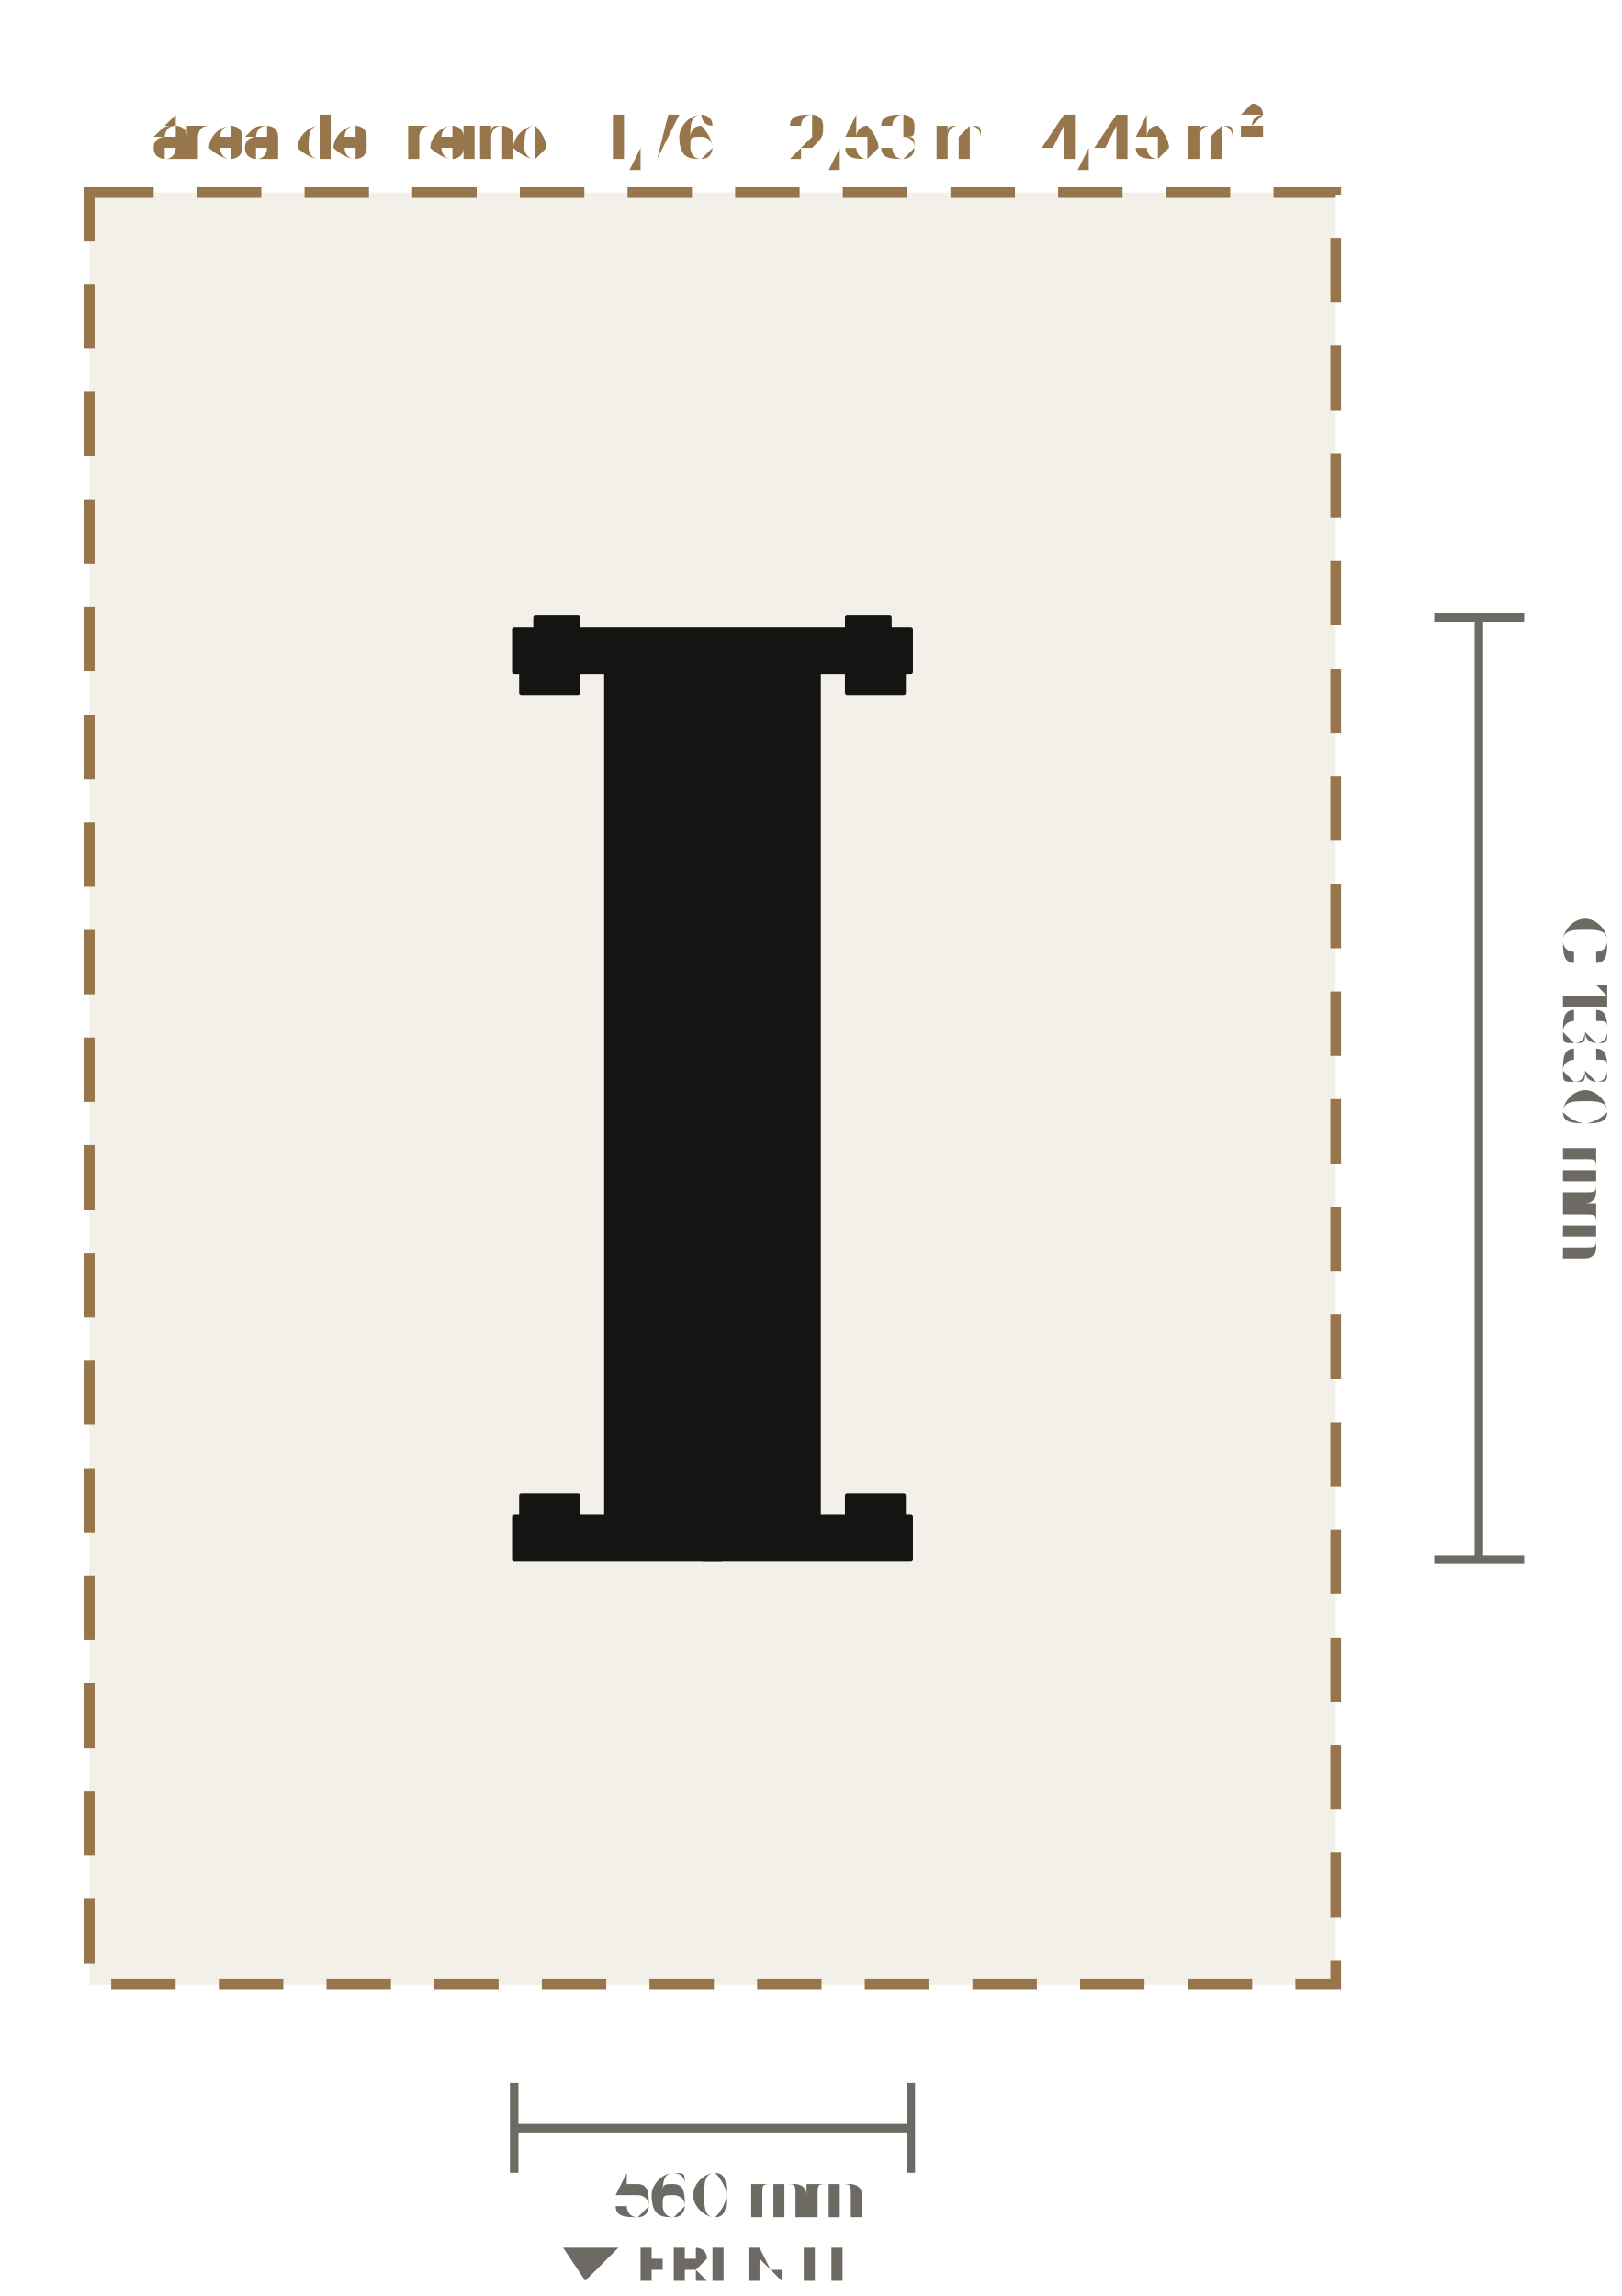
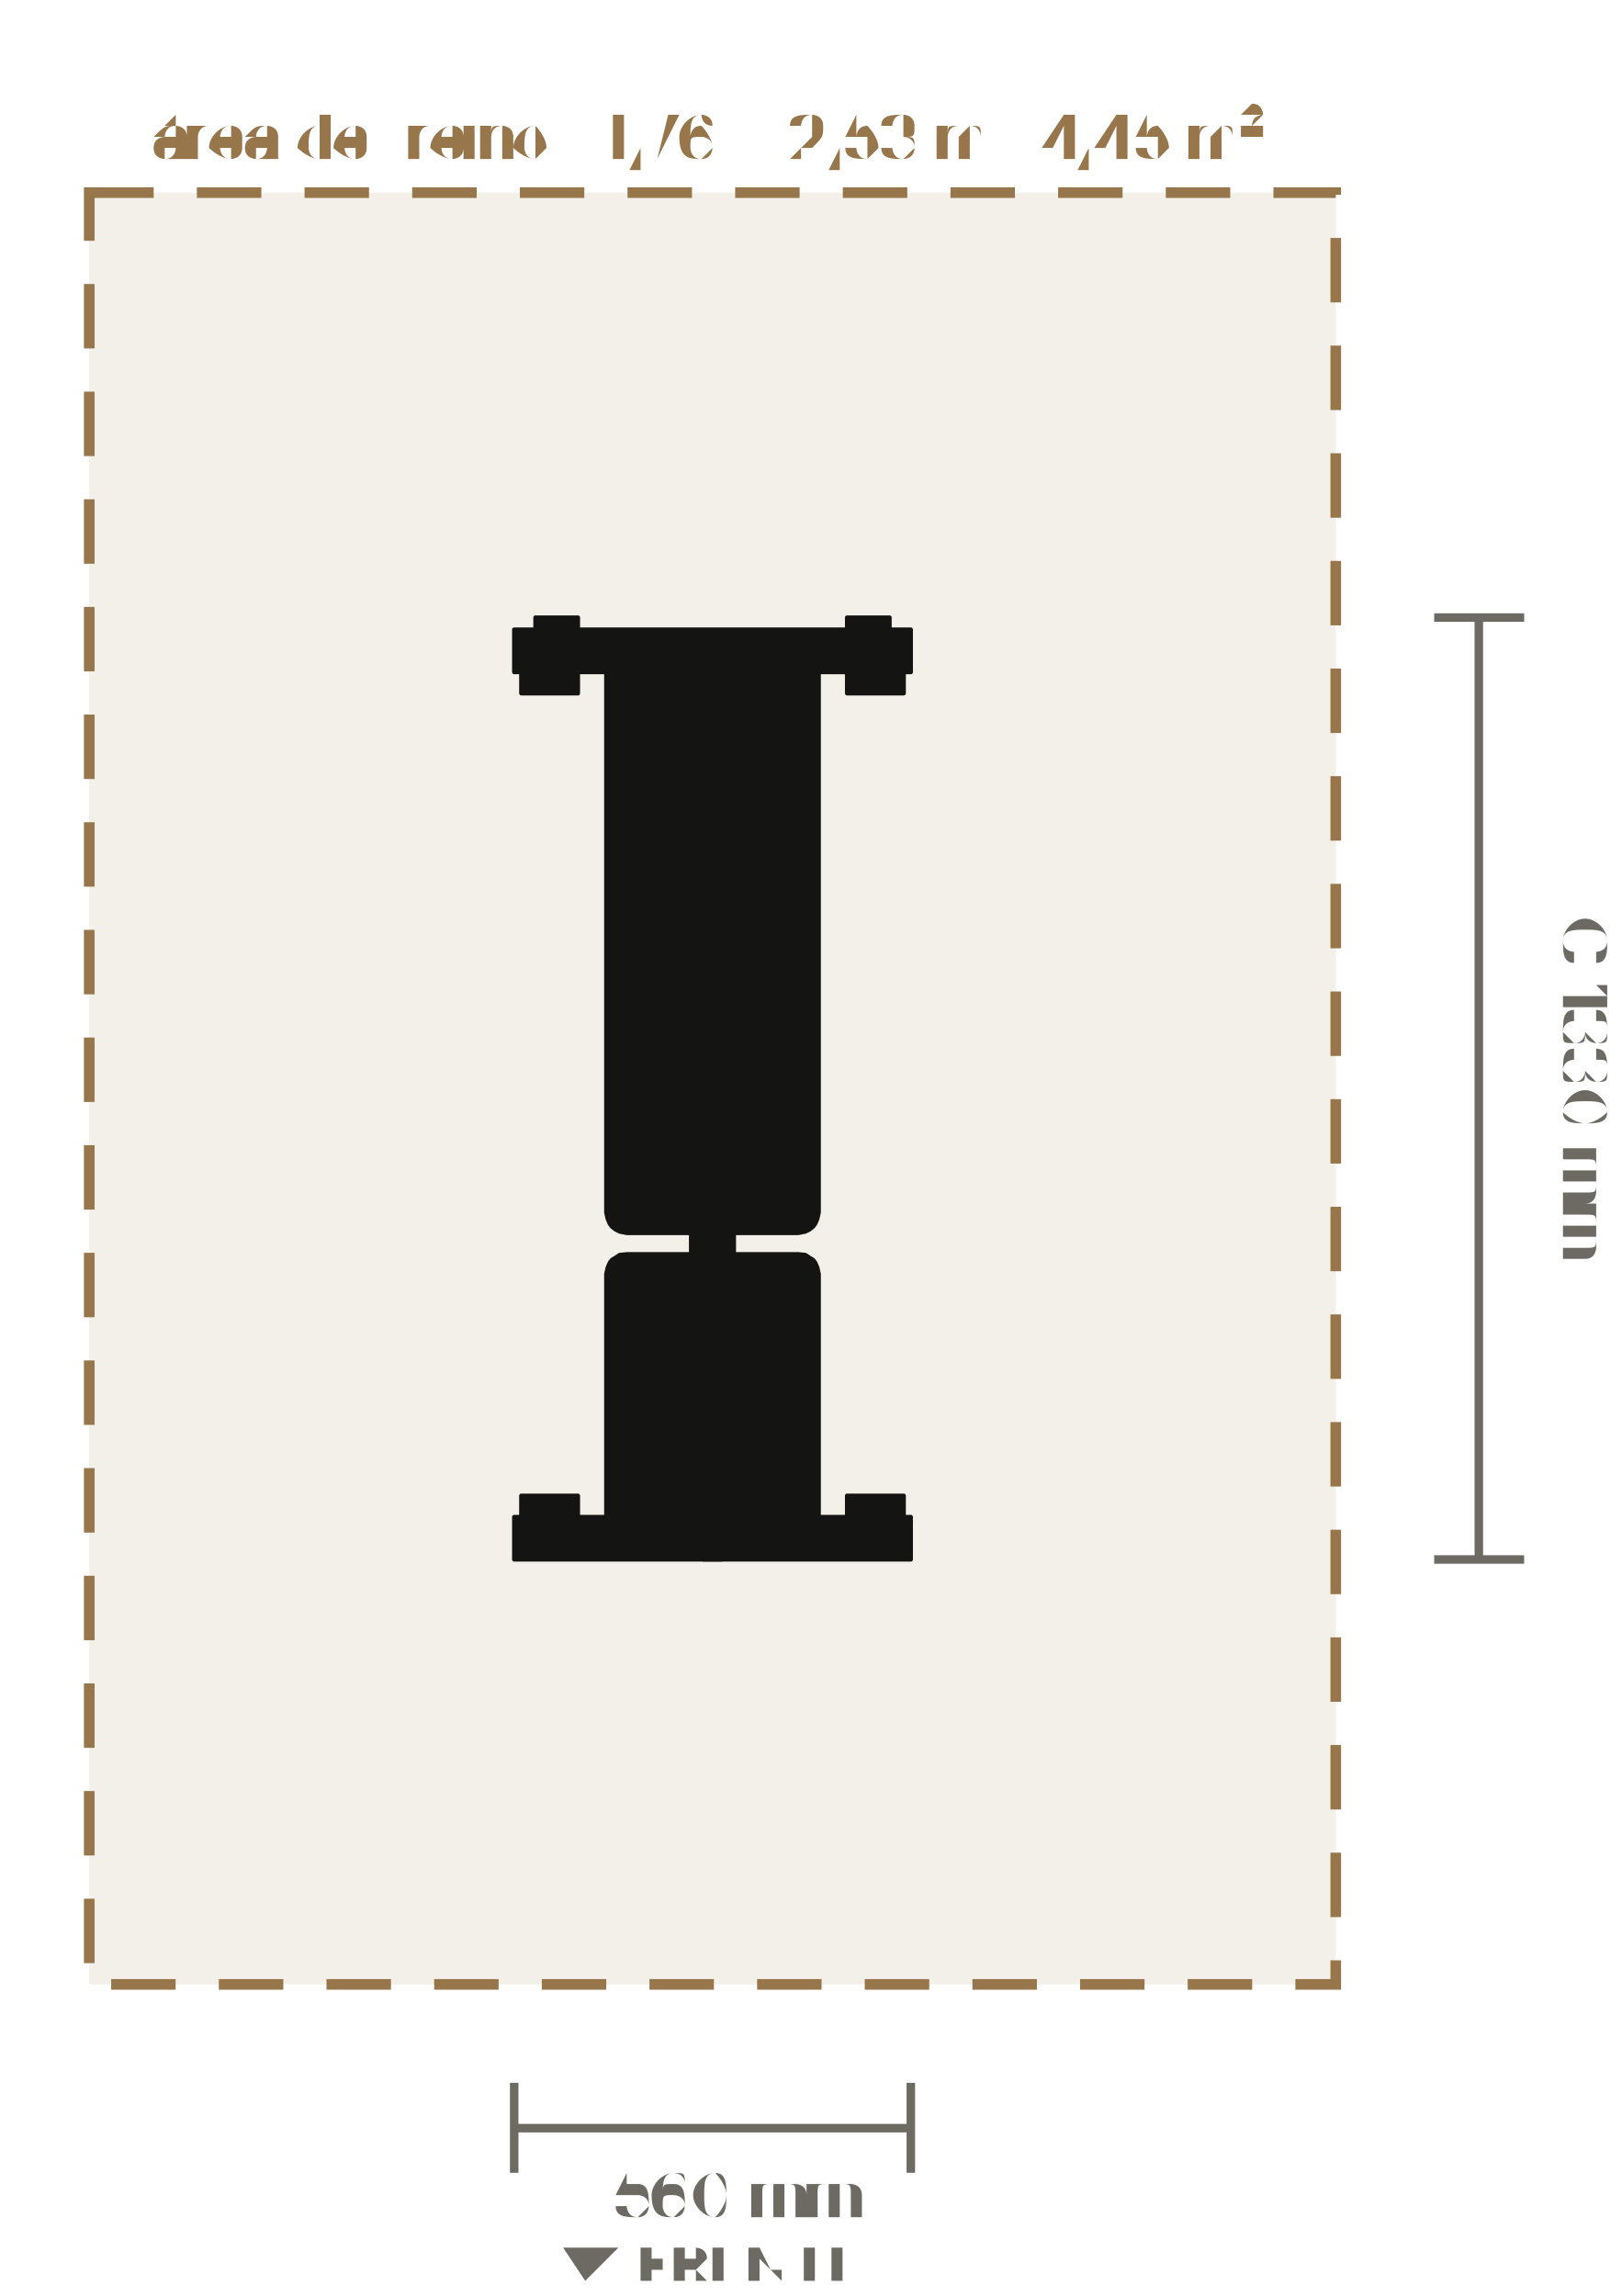
<svg xmlns="http://www.w3.org/2000/svg" viewBox="-1.006 -1.537 2.289 3.242" role="img" aria-label="Planta do Banco Regulável de 0° a 90° (LD-A048): 560 × 1330 mm, com 60 cm de área de treino em volta" data-equipment="LD-A048" data-unit="m">
  <rect class="eq-zone" x="-0.88" y="-1.265" width="1.76" height="2.53" style="fill:#96764a;fill-opacity:.12;stroke:#96764a;stroke-width:0.015;stroke-dasharray:0.091 0.061" />
  <text class="eq-zone-label" x="0" y="-1.311" style="font-family:Barlow,Inter,Arial,sans-serif;font-size:0.086px;fill:#96764a;text-anchor:middle">área de treino · 1,76 × 2,53 m · 4,45 m²</text>
  <g class="eq-parts">
    <polygon class="eq-part" points="-0.03,-0.618 0.03,-0.618 0.03,0.635 -0.03,0.635" style="fill:#141413;stroke:#141413;stroke-width:0.006;stroke-linejoin:round" />
    <polygon class="eq-part" points="-0.28,-0.648 0.28,-0.648 0.28,-0.588 -0.28,-0.588" style="fill:#141413;stroke:#141413;stroke-width:0.006;stroke-linejoin:round" />
    <polygon class="eq-part" points="-0.28,0.605 0.28,0.605 0.28,0.665 -0.28,0.665" style="fill:#141413;stroke:#141413;stroke-width:0.006;stroke-linejoin:round" />
    <polygon class="eq-part" points="-0.27,-0.638 -0.19,-0.638 -0.19,-0.558 -0.27,-0.558" style="fill:#141413;stroke:#141413;stroke-width:0.006;stroke-linejoin:round" />
    <polygon class="eq-part" points="-0.27,0.575 -0.19,0.575 -0.19,0.655 -0.27,0.655" style="fill:#141413;stroke:#141413;stroke-width:0.006;stroke-linejoin:round" />
    <polygon class="eq-part" points="0.19,-0.638 0.27,-0.638 0.27,-0.558 0.19,-0.558" style="fill:#141413;stroke:#141413;stroke-width:0.006;stroke-linejoin:round" />
    <polygon class="eq-part" points="0.19,0.575 0.27,0.575 0.27,0.655 0.19,0.655" style="fill:#141413;stroke:#141413;stroke-width:0.006;stroke-linejoin:round" />
    <polygon class="eq-part" points="-0.25,-0.665 -0.19,-0.665 -0.19,-0.59 -0.25,-0.59" style="fill:#141413;stroke:#141413;stroke-width:0.006;stroke-linejoin:round" />
    <polygon class="eq-part" points="0.19,-0.665 0.25,-0.665 0.25,-0.59 0.19,-0.59" style="fill:#141413;stroke:#141413;stroke-width:0.006;stroke-linejoin:round" />
    <polygon class="eq-part" points="-0.08,0.627 0.08,0.627 0.08,0.663 -0.08,0.663" style="fill:#141413;stroke:#141413;stroke-width:0.006;stroke-linejoin:round" />
    <polygon class="eq-part" points="-0.02,0.625 -0.02,0.622 -0.019,0.62 -0.017,0.618 -0.015,0.617 -0.013,0.616 -0.01,0.615 0.01,0.615 0.013,0.616 0.015,0.617 0.017,0.618 0.019,0.62 0.02,0.622 0.02,0.625 0.02,0.655 0.02,0.658 0.019,0.66 0.017,0.662 0.015,0.664 0.013,0.665 0.01,0.665 -0.01,0.665 -0.013,0.665 -0.015,0.664 -0.017,0.662 -0.019,0.66 -0.02,0.658 -0.02,0.655" style="fill:#141413;stroke:#141413;stroke-width:0.006;stroke-linejoin:round" />
-     <polygon class="eq-part" points="-0.15,-0.599 -0.148,-0.608 -0.145,-0.615 -0.142,-0.619 -0.137,-0.623 -0.131,-0.626 -0.121,-0.628 0.121,-0.628 0.131,-0.626 0.137,-0.623 0.142,-0.619 0.145,-0.615 0.148,-0.608 0.15,-0.599 0.15,0.617 0.148,0.626 0.145,0.632 0.142,0.637 0.137,0.64 0.131,0.644 0.121,0.645 -0.121,0.645 -0.131,0.644 -0.137,0.64 -0.142,0.637 -0.145,0.632 -0.148,0.626 -0.15,0.617" style="fill:#141413;stroke:#141413;stroke-width:0.006;stroke-linejoin:round" />
+     <polygon class="eq-part" points="-0.15,0.262 -0.148,0.253 -0.145,0.246 -0.142,0.242 -0.137,0.239 -0.131,0.235 -0.121,0.234 0.121,0.234 0.131,0.235 0.137,0.239 0.142,0.242 0.145,0.246 0.148,0.253 0.15,0.262 0.15,0.617 0.148,0.626 0.145,0.632 0.142,0.637 0.137,0.64 0.131,0.644 0.121,0.645 -0.121,0.645 -0.131,0.644 -0.137,0.64 -0.142,0.637 -0.145,0.632 -0.148,0.626 -0.15,0.617" style="fill:#141413;stroke:#141413;stroke-width:0.006;stroke-linejoin:round" />
+     <polygon class="eq-part" points="0.044,-0.36 0.044,-0.36 0.044,-0.361 0.045,-0.361 0.045,-0.361 0.046,-0.361 0.047,-0.361 0.053,-0.361 0.054,-0.361 0.055,-0.361 0.055,-0.361 0.056,-0.361 0.056,-0.36 0.056,-0.36 0.056,0.151 0.056,0.151 0.056,0.152 0.055,0.152 0.055,0.152 0.054,0.152 0.053,0.152 0.047,0.152 0.046,0.152 0.045,0.152 0.045,0.152 0.044,0.152 0.044,0.151 0.044,0.151" style="fill:#141413;stroke:#141413;stroke-width:0.006;stroke-linejoin:round" />
+     <polygon class="eq-part" points="-0.065,-0.198 -0.065,-0.201 -0.063,-0.204 -0.061,-0.207 -0.058,-0.209 -0.054,-0.21 -0.05,-0.21 -0.046,-0.21 -0.043,-0.209 -0.039,-0.207 -0.037,-0.204 -0.035,-0.201 -0.035,-0.198 -0.035,-0.028 -0.035,-0.024 -0.037,-0.021 -0.039,-0.019 -0.043,-0.017 -0.046,-0.015 -0.05,-0.015 -0.054,-0.015 -0.058,-0.017 -0.061,-0.019 -0.063,-0.021 -0.065,-0.024 -0.065,-0.028" style="fill:#141413;stroke:#141413;stroke-width:0.006;stroke-linejoin:round" />
    <polygon class="eq-part" points="-0.03,-0.634 -0.028,-0.639 -0.024,-0.643 -0.018,-0.644 0.018,-0.644 0.024,-0.643 0.028,-0.639 0.03,-0.634 0.03,0.651 0.028,0.657 0.024,0.66 0.018,0.662 -0.018,0.662 -0.024,0.66 -0.028,0.657 -0.03,0.651" style="fill:#141413;stroke:#141413;stroke-width:0.006;stroke-linejoin:round" />
+     <polygon class="eq-part" points="-0.15,-0.599 -0.148,-0.608 -0.145,-0.615 -0.142,-0.619 -0.137,-0.623 -0.131,-0.626 -0.121,-0.628 0.121,-0.628 0.131,-0.626 0.137,-0.623 0.142,-0.619 0.145,-0.615 0.148,-0.608 0.15,-0.599 0.15,0.175 0.148,0.184 0.145,0.191 0.142,0.195 0.137,0.199 0.131,0.202 0.121,0.204 -0.121,0.204 -0.131,0.202 -0.137,0.199 -0.142,0.195 -0.145,0.191 -0.148,0.184 -0.15,0.175" style="fill:#141413;stroke:#141413;stroke-width:0.006;stroke-linejoin:round" />
  </g>
  <line class="eq-dim" x1="-0.28" y1="1.468" x2="0.28" y2="1.468" style="stroke:#6d6a63;stroke-width:0.012" />
  <line class="eq-dim" x1="-0.28" y1="1.404" x2="-0.28" y2="1.531" style="stroke:#6d6a63;stroke-width:0.012" />
  <line class="eq-dim" x1="0.28" y1="1.404" x2="0.28" y2="1.531" style="stroke:#6d6a63;stroke-width:0.012" />
  <text class="eq-text" x="0" y="1.595" style="font-family:Barlow,Inter,Arial,sans-serif;font-size:0.091px;fill:#6d6a63;text-anchor:middle">L 560 mm</text>
  <line class="eq-dim" x1="1.082" y1="-0.665" x2="1.082" y2="0.665" style="stroke:#6d6a63;stroke-width:0.012" />
  <line class="eq-dim" x1="1.019" y1="-0.665" x2="1.146" y2="-0.665" style="stroke:#6d6a63;stroke-width:0.012" />
  <line class="eq-dim" x1="1.019" y1="0.665" x2="1.146" y2="0.665" style="stroke:#6d6a63;stroke-width:0.012" />
  <text class="eq-text" x="1.201" y="0" transform="rotate(90 1.2008 0)" style="font-family:Barlow,Inter,Arial,sans-serif;font-size:0.091px;fill:#6d6a63;text-anchor:middle">C 1330 mm</text>
  <text class="eq-text" x="0" y="1.686" style="font-family:Barlow,Inter,Arial,sans-serif;font-size:0.091px;fill:#6d6a63;text-anchor:middle;font-size:0.073px;letter-spacing:.1em">▼ FRENTE</text>
</svg>
